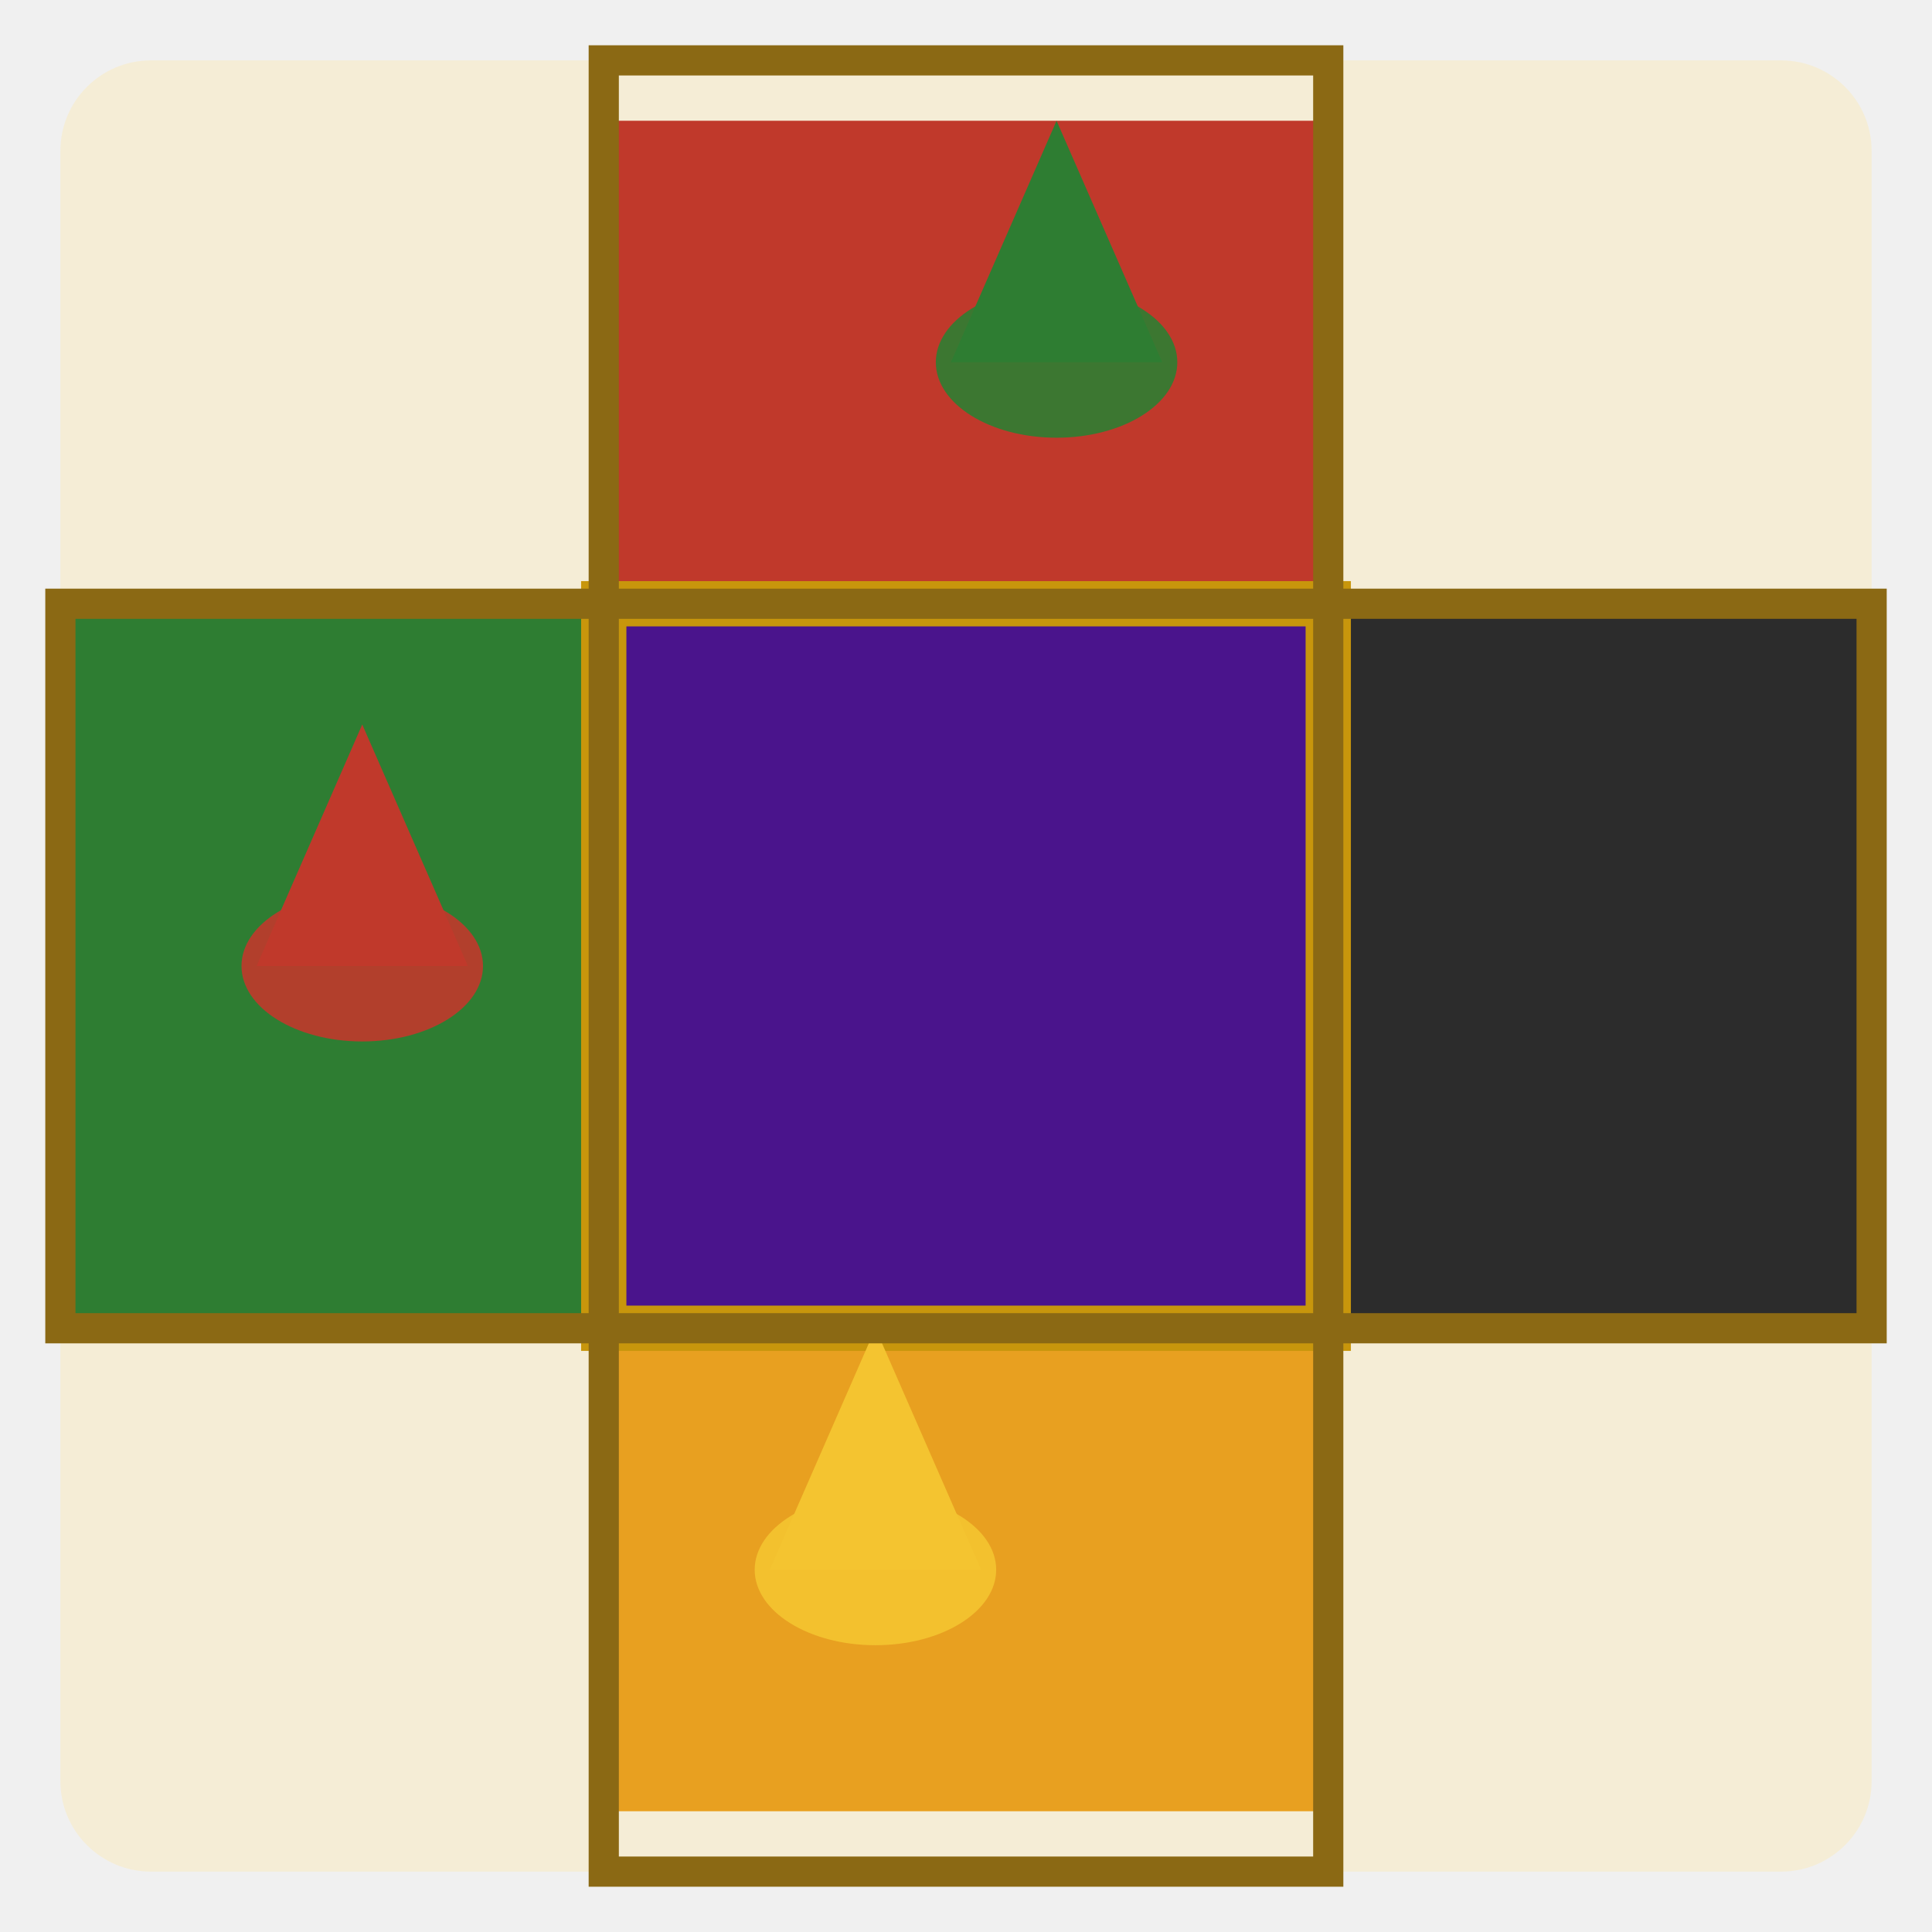
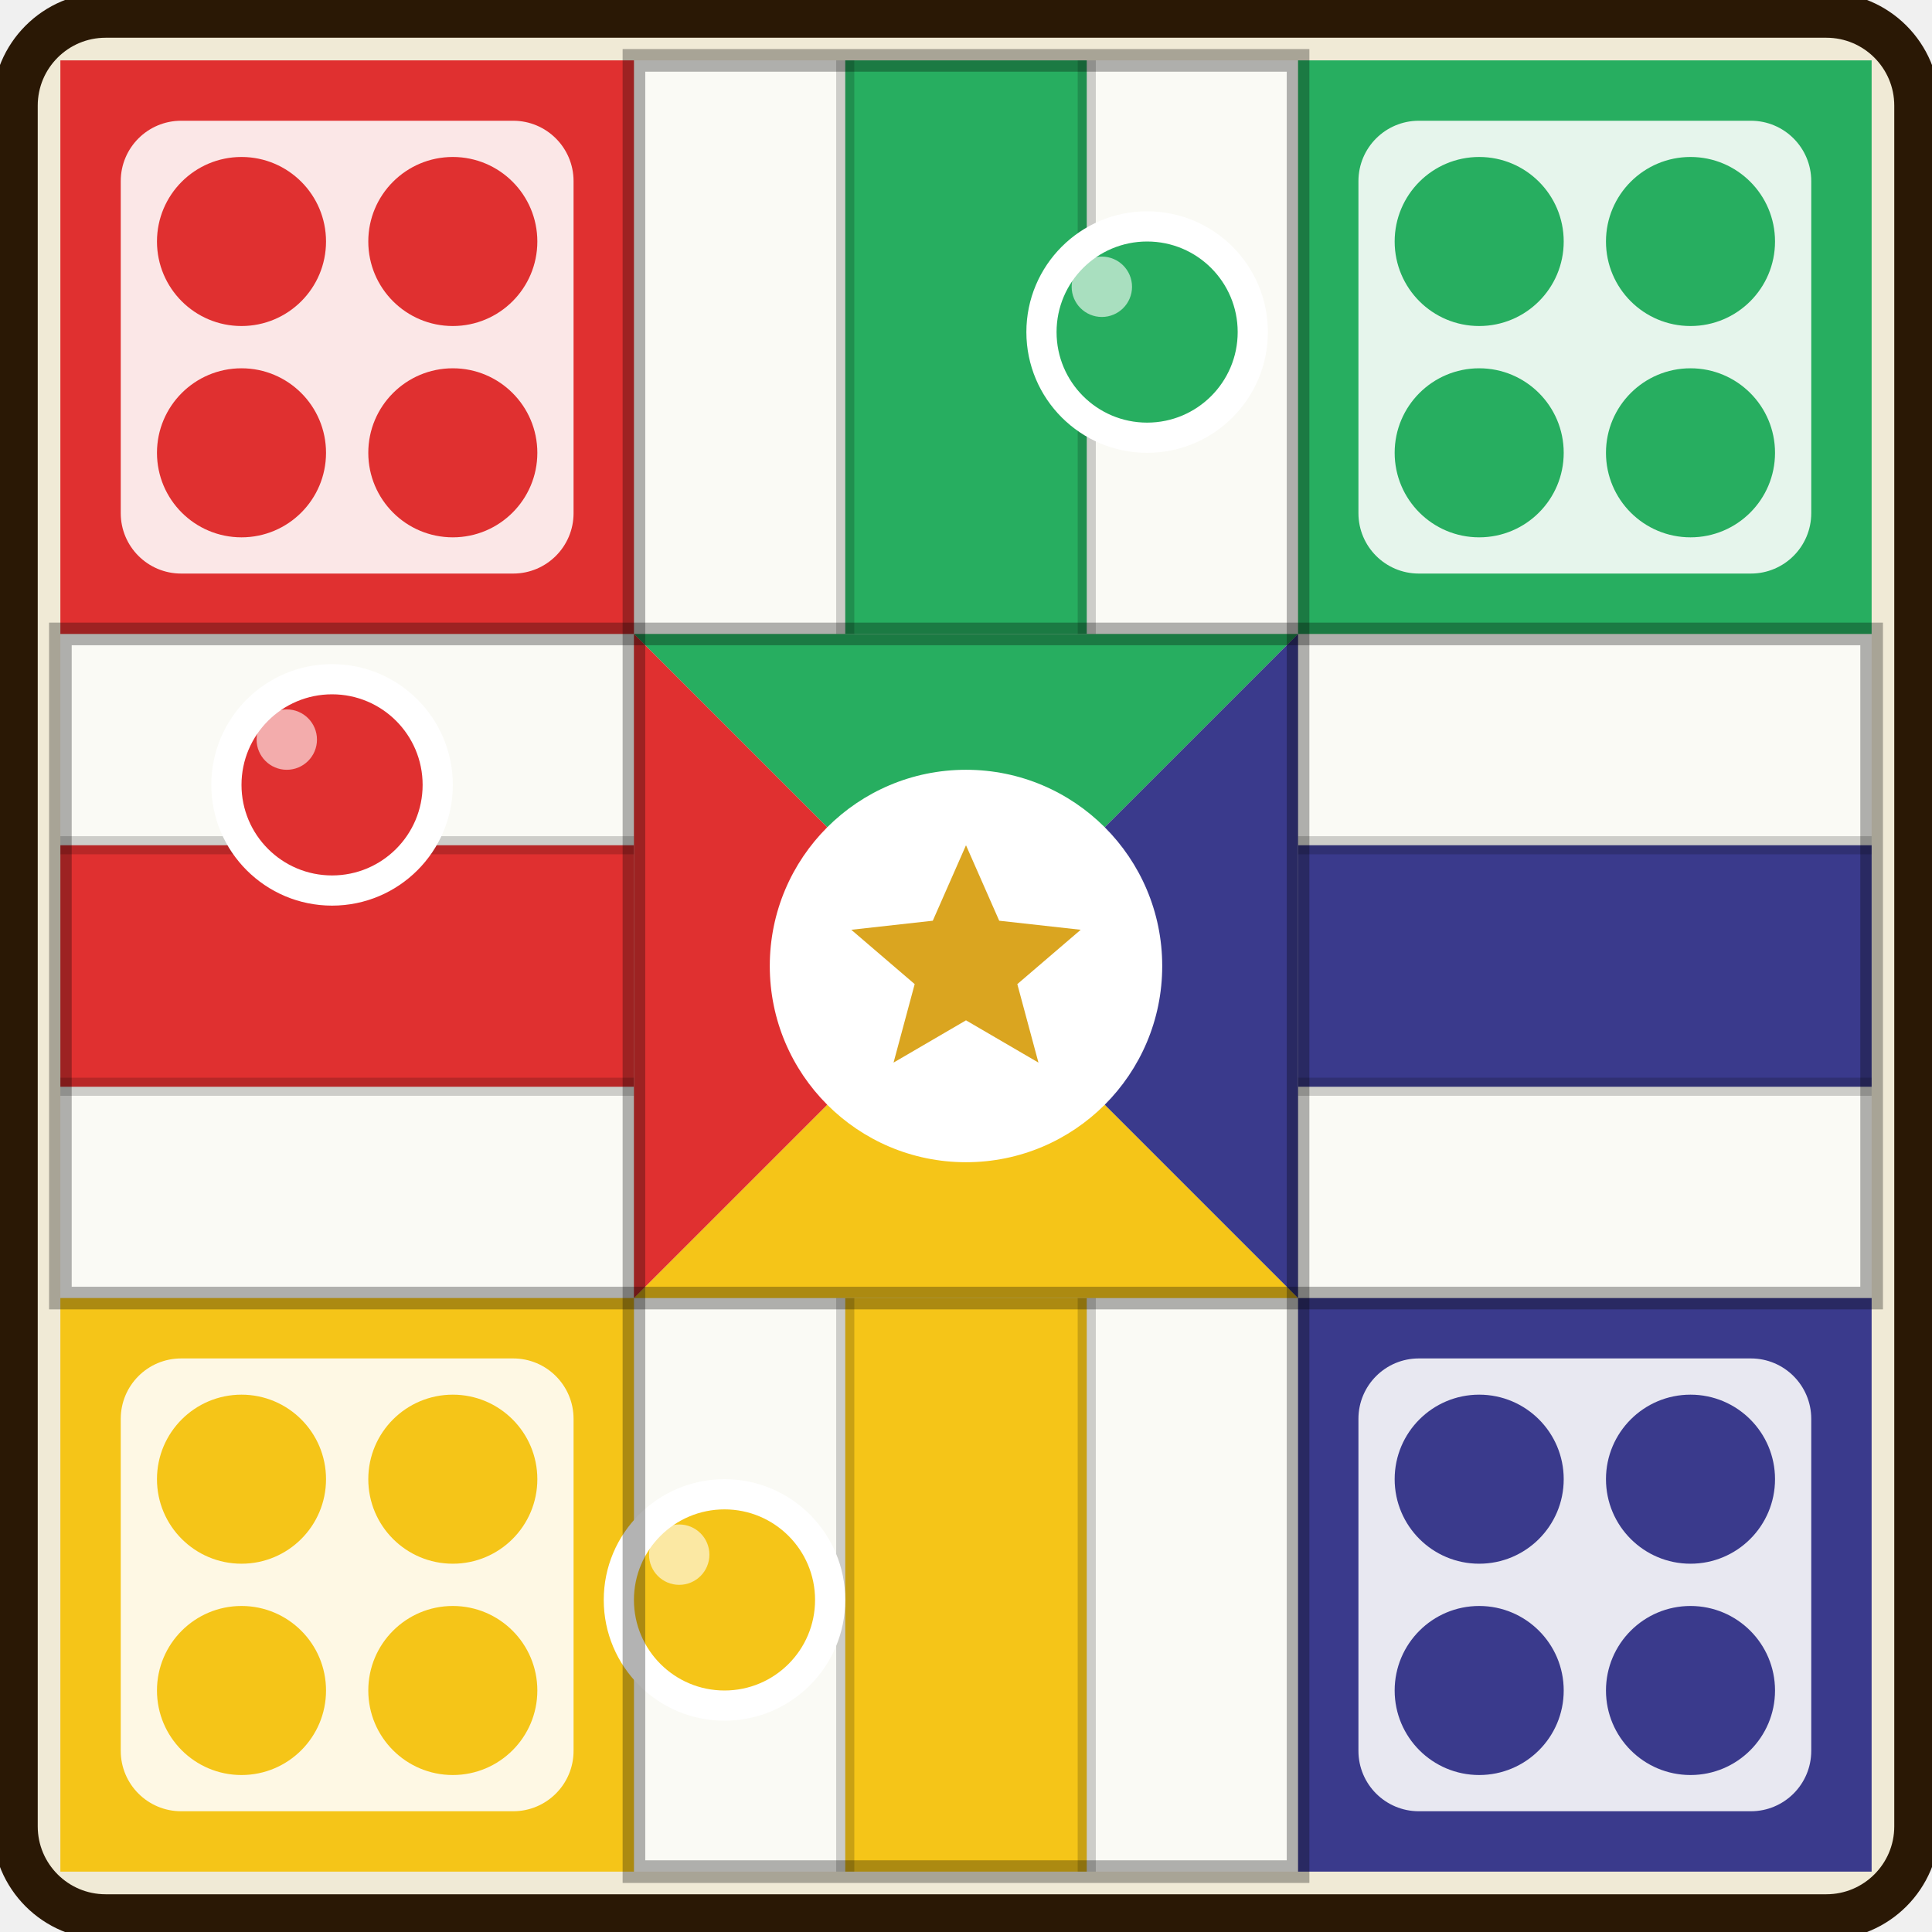
<svg xmlns="http://www.w3.org/2000/svg" viewBox="0 0 64 64">
-   <rect x="2" y="2" width="60" height="60" rx="3" fill="#F5EDD6" />
-   <rect x="20" y="38" width="24" height="22" fill="#E8A020" />
-   <rect x="20" y="4" width="24" height="22" fill="#C0392B" />
-   <rect x="2" y="20" width="22" height="24" fill="#2E7D32" />
-   <rect x="40" y="20" width="22" height="24" fill="#2C2C2C" />
-   <rect x="20" y="20" width="24" height="24" fill="#4A148C" />
-   <rect x="20" y="20" width="24" height="24" fill="none" stroke="#C8960C" stroke-width="1.5" />
-   <ellipse cx="29" cy="52" rx="4" ry="2.5" fill="#F4C430" opacity="0.9" />
-   <polygon points="29,44 25.5,52 32.5,52" fill="#F4C430" />
-   <ellipse cx="12" cy="32" rx="4" ry="2.5" fill="#C0392B" opacity="0.9" />
-   <polygon points="12,24 8.5,32 15.5,32" fill="#C0392B" />
-   <ellipse cx="35" cy="12" rx="4" ry="2.5" fill="#2E7D32" opacity="0.9" />
-   <polygon points="35,4 31.5,12 38.5,12" fill="#2E7D32" />
-   <rect x="20" y="2" width="24" height="60" fill="none" stroke="#8B6914" stroke-width="1" />
-   <rect x="2" y="20" width="60" height="24" fill="none" stroke="#8B6914" stroke-width="1" />
+   <rect width="64" height="64" rx="3" fill="#F0EAD6" />
+   <rect x="21" y="2" width="22" height="19" fill="#FAFAF5" />
+   <rect x="21" y="43" width="22" height="19" fill="#FAFAF5" />
+   <rect x="2" y="21" width="19" height="22" fill="#FAFAF5" />
+   <rect x="43" y="21" width="19" height="22" fill="#FAFAF5" />
+   <rect x="28" y="2" width="8" height="19" fill="#27AE60" />
+   <rect x="28" y="43" width="8" height="19" fill="#F5C518" />
+   <rect x="2" y="28" width="19" height="8" fill="#E03030" />
+   <rect x="43" y="28" width="19" height="8" fill="#3A3A8C" />
+   <rect x="2" y="2" width="19" height="19" fill="#E03030" />
+   <rect x="43" y="2" width="19" height="19" fill="#27AE60" />
+   <rect x="2" y="43" width="19" height="19" fill="#F5C518" />
+   <rect x="43" y="43" width="19" height="19" fill="#3A3A8C" />
+   <rect x="4" y="4" width="15" height="15" rx="2" fill="white" opacity="0.88" />
+   <rect x="45" y="4" width="15" height="15" rx="2" fill="white" opacity="0.88" />
+   <rect x="4" y="45" width="15" height="15" rx="2" fill="white" opacity="0.88" />
+   <rect x="45" y="45" width="15" height="15" rx="2" fill="white" opacity="0.88" />
+   <circle cx="8" cy="8" r="2.8" fill="#E03030" />
+   <circle cx="15" cy="8" r="2.8" fill="#E03030" />
+   <circle cx="8" cy="15" r="2.8" fill="#E03030" />
+   <circle cx="15" cy="15" r="2.8" fill="#E03030" />
+   <circle cx="49" cy="8" r="2.8" fill="#27AE60" />
+   <circle cx="56" cy="8" r="2.8" fill="#27AE60" />
+   <circle cx="49" cy="15" r="2.8" fill="#27AE60" />
+   <circle cx="56" cy="15" r="2.8" fill="#27AE60" />
+   <circle cx="8" cy="49" r="2.8" fill="#F5C518" />
+   <circle cx="15" cy="49" r="2.8" fill="#F5C518" />
+   <circle cx="8" cy="56" r="2.8" fill="#F5C518" />
+   <circle cx="15" cy="56" r="2.8" fill="#F5C518" />
+   <circle cx="49" cy="49" r="2.8" fill="#3A3A8C" />
+   <circle cx="56" cy="49" r="2.8" fill="#3A3A8C" />
+   <circle cx="49" cy="56" r="2.8" fill="#3A3A8C" />
+   <circle cx="56" cy="56" r="2.8" fill="#3A3A8C" />
+   <polygon points="21,43 43,43 32,32" fill="#F5C518" />
+   <polygon points="21,21 43,21 32,32" fill="#27AE60" />
+   <polygon points="21,21 21,43 32,32" fill="#E03030" />
+   <polygon points="43,21 43,43 32,32" fill="#3A3A8C" />
+   <circle cx="32" cy="32" r="6.5" fill="white" />
+   <polygon points="32,28 33.1,30.5 35.8,30.8 33.7,32.6 34.4,35.2 32,33.8 29.6,35.2 30.3,32.6 28.2,30.8 30.9,30.5" fill="#DAA520" />
+   <line x1="28" y1="2" x2="28" y2="21" stroke="rgba(0,0,0,0.18)" stroke-width="0.6" />
+   <line x1="36" y1="2" x2="36" y2="21" stroke="rgba(0,0,0,0.18)" stroke-width="0.6" />
+   <line x1="28" y1="43" x2="28" y2="62" stroke="rgba(0,0,0,0.18)" stroke-width="0.6" />
+   <line x1="36" y1="43" x2="36" y2="62" stroke="rgba(0,0,0,0.18)" stroke-width="0.6" />
+   <line x1="2" y1="28" x2="21" y2="28" stroke="rgba(0,0,0,0.18)" stroke-width="0.6" />
+   <line x1="2" y1="36" x2="21" y2="36" stroke="rgba(0,0,0,0.18)" stroke-width="0.6" />
+   <line x1="43" y1="28" x2="62" y2="28" stroke="rgba(0,0,0,0.18)" stroke-width="0.6" />
+   <line x1="43" y1="36" x2="62" y2="36" stroke="rgba(0,0,0,0.18)" stroke-width="0.6" />
+   <circle cx="24" cy="53" r="4" fill="white" />
+   <circle cx="24" cy="53" r="3" fill="#F5C518" />
+   <circle cx="22.5" cy="51.5" r="1" fill="rgba(255,255,255,0.6)" />
+   <circle cx="11" cy="26" r="4" fill="white" />
+   <circle cx="11" cy="26" r="3" fill="#E03030" />
+   <circle cx="9.5" cy="24.5" r="1" fill="rgba(255,255,255,0.6)" />
+   <circle cx="38" cy="11" r="4" fill="white" />
+   <circle cx="38" cy="11" r="3" fill="#27AE60" />
+   <circle cx="36.5" cy="9.5" r="1" fill="rgba(255,255,255,0.6)" />
+   <rect x="21" y="2" width="22" height="60" fill="none" stroke="rgba(0,0,0,0.3)" stroke-width="0.75" />
+   <rect x="2" y="21" width="60" height="22" fill="none" stroke="rgba(0,0,0,0.3)" stroke-width="0.75" />
+   <rect x="0.5" y="0.5" width="63" height="63" rx="3" fill="none" stroke="#2a1805" stroke-width="1.5" />
</svg>
